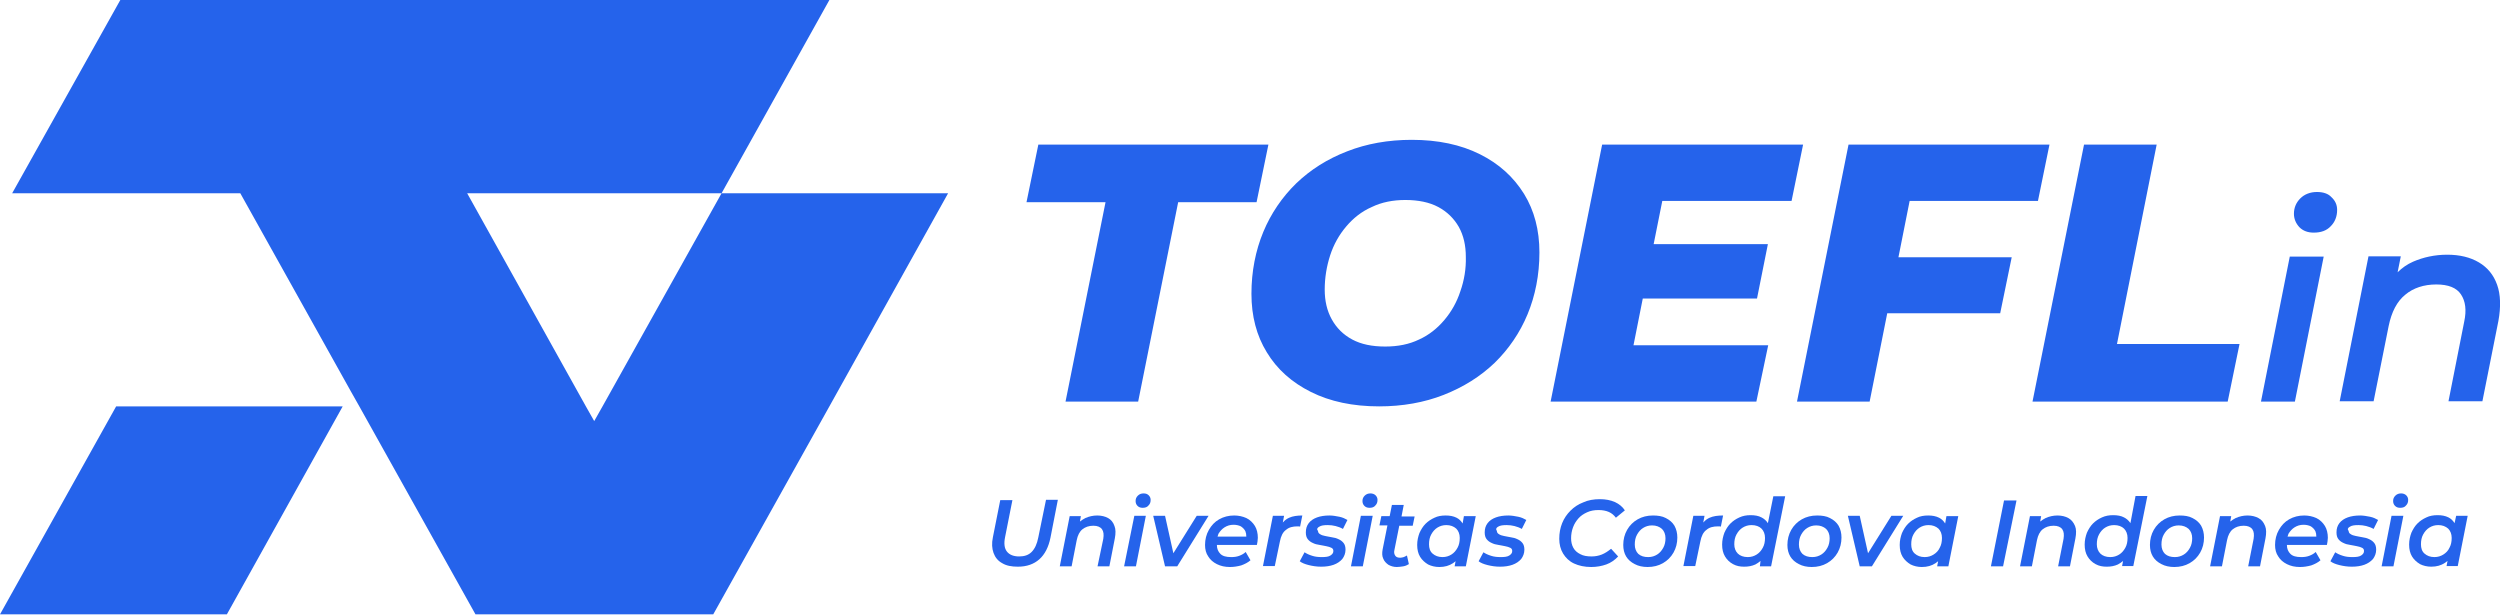
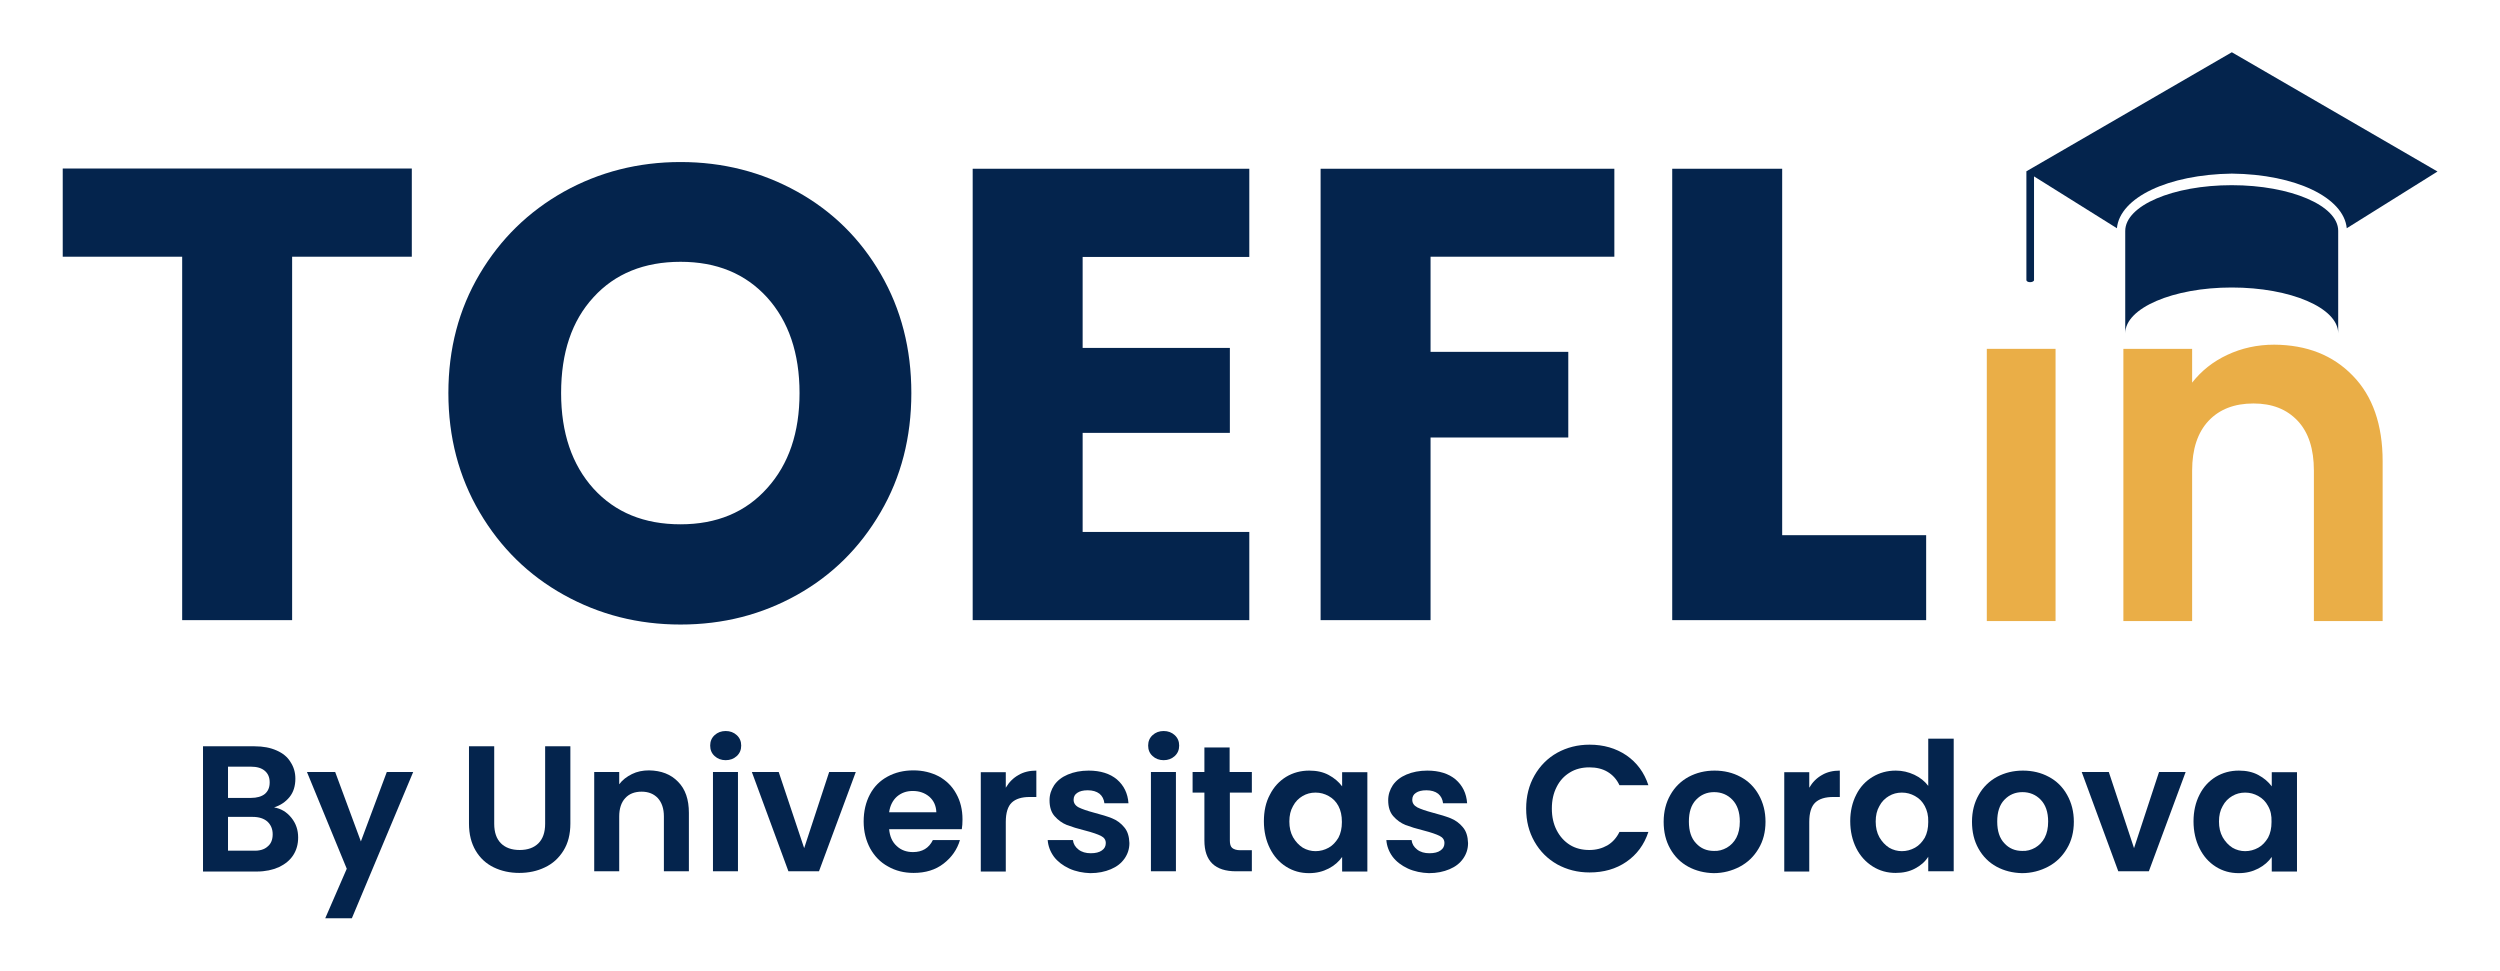
- <svg xmlns="http://www.w3.org/2000/svg" version="1.1" id="Layer_1" x="0px" y="0px" viewBox="0 0 781.3 192" style="enable-background:new 0 0 781.3 192;" xml:space="preserve">
+ <svg xmlns="http://www.w3.org/2000/svg" version="1.1" id="Layer_1" x="0px" y="0px" viewBox="0 0 1080 419.3" style="enable-background:new 0 0 1080 419.3;" xml:space="preserve">
  <style type="text/css">
- 	.st0{fill:#2563eb;}
+ 	.st0{fill:#EAAE47;}
+ 	.st1{fill:#04244D;}
</style>
  <g>
    <g>
      <g>
-         <polygon class="st0" points="396.4,45.2 324.5,45.2 320.8,63.2 345.5,63.2 333,125.5 355.7,125.5 368.2,63.2 392.7,63.2    " />
-         <path class="st0" d="M462.5,48.2c-6-3-13.1-4.5-21.3-4.5c-7.3,0-14.1,1.2-20.2,3.6c-6.2,2.4-11.4,5.7-15.9,10     c-4.4,4.3-7.9,9.4-10.3,15.2c-2.4,5.8-3.7,12.3-3.7,19.3c0,7,1.6,13.1,4.8,18.3c3.2,5.3,7.8,9.4,13.8,12.4c6,3,13.1,4.5,21.3,4.5     c7.3,0,14.1-1.2,20.2-3.6c6.1-2.4,11.4-5.7,15.9-10c4.4-4.3,7.9-9.4,10.3-15.2c2.4-5.8,3.7-12.3,3.7-19.3c0-7-1.6-13.1-4.8-18.3     C473,55.3,468.5,51.2,462.5,48.2z M456.4,91c-1.1,3.4-2.8,6.4-5,9c-2.2,2.6-4.8,4.7-7.9,6.1c-3.1,1.5-6.6,2.2-10.6,2.2     c-4.1,0-7.5-0.7-10.3-2.2c-2.8-1.5-4.9-3.6-6.4-6.3c-1.5-2.7-2.2-5.8-2.2-9.3c0-3.7,0.6-7.3,1.7-10.7c1.1-3.4,2.8-6.4,5-9     s4.8-4.7,8-6.1c3.1-1.5,6.6-2.2,10.5-2.2c4,0,7.5,0.7,10.3,2.2c2.8,1.5,4.9,3.6,6.4,6.2c1.5,2.7,2.2,5.8,2.2,9.4     C458.2,84,457.6,87.6,456.4,91z" />
-         <polygon class="st0" points="559.9,62.8 563.5,45.2 500.7,45.2 484.6,125.5 548.9,125.5 552.6,107.9 510.5,107.9 513.4,93.3      549.1,93.3 552.5,76.3 516.8,76.3 519.5,62.8    " />
-         <polygon class="st0" points="596.8,62.8 636.9,62.8 640.5,45.2 577.7,45.2 561.6,125.5 584.3,125.5 589.8,97.9 625.1,97.9      628.7,80.4 593.3,80.4    " />
-         <polygon class="st0" points="674,45.2 651.3,45.2 635.2,125.5 696.2,125.5 699.9,107.5 661.6,107.5    " />
-         <path class="st0" d="M724.1,60c-2.1,0-3.9,0.7-5.2,2c-1.3,1.3-2,2.9-2,4.8c0,1.6,0.6,3,1.7,4.2c1.2,1.2,2.7,1.7,4.5,1.7     c2.2,0,4-0.6,5.3-2c1.3-1.3,2-3,2-5.1c0-1.6-0.6-2.9-1.8-4C727.6,60.5,726,60,724.1,60z" />
-         <polygon class="st0" points="706.6,125.5 717.2,125.5 726.2,80.2 715.6,80.2    " />
-         <path class="st0" d="M780.4,89c-1.1-3.1-3-5.4-5.7-7c-2.7-1.6-6-2.4-9.9-2.4c-3.9,0-7.5,0.8-10.7,2.2c-1.8,0.8-3.4,1.9-4.8,3.3     l1-5h-10.1l-9,45.3h10.6l4.7-23.5c0.9-4.4,2.6-7.7,5.2-9.8c2.5-2.1,5.8-3.2,9.7-3.2c3.7,0,6.3,1,7.7,3.1c1.4,2.1,1.8,4.9,1,8.6     l-4.9,24.8h10.6l5-25.1C781.6,95.9,781.5,92.1,780.4,89z" />
+         <path class="st0" d="M888,150.7v117.6h-29.7V150.7H888z" />
+         <path class="st0" d="M1016.4,162.3c8.6,8.8,12.9,21.2,12.9,37v69h-29.7v-65c0-9.3-2.3-16.5-7-21.5c-4.7-5-11-7.5-19.1-7.5     c-8.2,0-14.7,2.5-19.4,7.5c-4.7,5-7.1,12.2-7.1,21.5v65h-29.7V150.7H947v14.6c4-5.1,9-9.1,15.2-12c6.2-2.9,12.9-4.4,20.3-4.4     C996.5,149,1007.8,153.4,1016.4,162.3z" />
+       </g>
+       <g>
+         <path class="st1" d="M964.2,22.6L964.2,22.6h-0.1L878,72.5l-2.6,1.5v47c0,0.5,0.7,0.9,1.6,0.9c0.9,0,1.7-0.4,1.7-0.9V76.2     l35.8,22.4c1.3-13.3,22.1-23.2,49.6-23.6h0.1c27.5,0.3,48.3,10.3,49.6,23.6l39.2-24.5L964.2,22.6z" />
+         <path class="st1" d="M964.1,80c-25.4,0-46,8.8-46,19.8V144c0-10.9,20.6-19.8,46-19.8c25.4,0,46,8.8,46,19.8V99.7     C1010.1,88.8,989.5,80,964.1,80z" />
+       </g>
+       <g>
+         <path class="st1" d="M177.9,72.8v38.1h-51.7v157H78.7v-157H27.1V72.8H177.9z" />
+         <path class="st1" d="M243.6,257c-15.3-8.5-27.4-20.4-36.4-35.7c-9-15.3-13.5-32.5-13.5-51.5c0-19.1,4.5-36.2,13.5-51.4     c9-15.2,21.1-27,36.4-35.6C258.9,74.3,275.7,70,294,70s35.1,4.3,50.4,12.8c15.3,8.5,27.3,20.4,36.1,35.6     c8.8,15.2,13.2,32.3,13.2,51.4c0,19.1-4.4,36.3-13.3,51.5c-8.9,15.3-20.9,27.2-36.1,35.7c-15.2,8.5-31.9,12.8-50.3,12.8     S258.9,265.5,243.6,257z M331.4,210.9c9.4-10.4,14-24.1,14-41.1c0-17.2-4.7-31-14-41.3c-9.4-10.3-21.8-15.4-37.4-15.4     c-15.7,0-28.3,5.1-37.6,15.3c-9.4,10.2-14,24-14,41.4c0,17.2,4.7,31,14,41.3c9.4,10.3,21.9,15.4,37.6,15.4     C309.6,226.5,322.1,221.3,331.4,210.9z" />
+         <path class="st1" d="M467.7,110.9v39.4h63.6V187h-63.6v42.8h72v38.1H420.2v-195h119.5v38.1H467.7z" />
+         <path class="st1" d="M697.4,72.8v38.1H618V152h59.5v37H618v78.9h-47.5v-195H697.4z" />
+         <path class="st1" d="M769.9,231.2h62.2v36.7H722.4v-195h47.5V231.2z" />
      </g>
    </g>
    <g>
-       <path class="st0" d="M324.5,167.9c-0.4,2.1-1.1,3.6-2.1,4.6c-1,1-2.3,1.4-3.9,1.4c-1.7,0-3-0.5-3.8-1.5c-0.8-1-1-2.5-0.6-4.5    l2.3-11.6h-3.8l-2.3,11.6c-0.4,1.9-0.3,3.5,0.2,4.9c0.5,1.4,1.4,2.5,2.7,3.2c1.3,0.8,2.9,1.1,4.9,1.1c2.8,0,5-0.8,6.7-2.3    c1.7-1.5,2.9-3.8,3.5-6.8l2.3-11.8h-3.7L324.5,167.9z" />
-       <path class="st0" d="M346.3,161.9c-0.9-0.5-2.1-0.8-3.4-0.8s-2.6,0.3-3.7,0.8c-0.6,0.3-1.2,0.7-1.7,1.1l0.3-1.7h-3.5l-3.1,15.7    h3.7l1.6-8.2c0.3-1.5,0.9-2.7,1.8-3.4c0.9-0.7,2-1.1,3.4-1.1c1.3,0,2.2,0.4,2.7,1.1c0.5,0.7,0.6,1.7,0.4,3L343,177h3.7l1.7-8.7    c0.3-1.6,0.3-2.9-0.1-3.9C347.9,163.2,347.2,162.4,346.3,161.9z" />
-       <path class="st0" d="M357.4,154.2c-0.7,0-1.3,0.2-1.8,0.7c-0.5,0.5-0.7,1-0.7,1.7c0,0.6,0.2,1.1,0.6,1.5c0.4,0.4,0.9,0.6,1.6,0.6    c0.8,0,1.4-0.2,1.8-0.7c0.5-0.5,0.7-1,0.7-1.8c0-0.5-0.2-1-0.6-1.4C358.6,154.4,358.1,154.2,357.4,154.2z" />
-       <polygon class="st0" points="351.3,177 355,177 358.1,161.2 354.5,161.2   " />
-       <polygon class="st0" points="374,161.2 366.7,172.9 364.1,161.2 360.4,161.2 364.1,177 367.9,177 377.7,161.2   " />
-       <path class="st0" d="M389.5,161.9c-1.1-0.5-2.4-0.8-3.8-0.8c-1.7,0-3.3,0.4-4.7,1.2c-1.4,0.8-2.4,1.9-3.2,3.3    c-0.8,1.4-1.2,3-1.2,4.7c0,1.4,0.3,2.6,1,3.6c0.6,1,1.5,1.8,2.7,2.4c1.2,0.6,2.5,0.9,4.1,0.9c1.2,0,2.4-0.2,3.5-0.5    c1.1-0.4,2.1-0.9,2.9-1.6l-1.5-2.6c-0.5,0.5-1.2,0.9-2,1.2c-0.8,0.3-1.6,0.4-2.5,0.4c-1.6,0-2.7-0.3-3.4-1    c-0.7-0.7-1.1-1.6-1.1-2.8h12.5c0.1-0.3,0.1-0.7,0.2-1.1c0-0.4,0.1-0.8,0.1-1.1c0-1.4-0.3-2.7-0.9-3.7S390.6,162.4,389.5,161.9z     M382.7,164.8c0.8-0.5,1.7-0.8,2.8-0.8c0.9,0,1.7,0.2,2.3,0.5c0.6,0.4,1.1,0.9,1.4,1.5c0.2,0.5,0.3,1,0.3,1.7h-9    c0.1-0.3,0.2-0.6,0.3-0.9C381.3,166,381.9,165.3,382.7,164.8z" />
-       <path class="st0" d="M406.3,164.6l0.7-3.5c-1.6,0-3,0.2-4.1,0.7c-0.7,0.3-1.4,0.8-2,1.5l0.4-2.1h-3.5l-3.1,15.7h3.7l1.6-7.7    c0.3-1.6,0.9-2.9,1.9-3.6c0.9-0.8,2.1-1.1,3.6-1.1c0.2,0,0.3,0,0.5,0C406,164.5,406.1,164.5,406.3,164.6z" />
-       <path class="st0" d="M412.3,164.6c0.6-0.4,1.5-0.5,2.7-0.5c0.8,0,1.6,0.1,2.4,0.3c0.8,0.2,1.6,0.5,2.3,0.9l1.4-2.8    c-0.7-0.4-1.5-0.8-2.5-1c-1-0.2-2.1-0.4-3.1-0.4c-1.5,0-2.8,0.2-3.9,0.6c-1.1,0.4-2,1-2.6,1.8c-0.6,0.8-0.9,1.7-0.9,2.9    c0,0.9,0.2,1.6,0.6,2.1c0.4,0.5,0.9,0.9,1.6,1.2c0.6,0.3,1.3,0.5,2.1,0.6s1.4,0.3,2.1,0.4c0.6,0.1,1.2,0.3,1.6,0.5    c0.4,0.2,0.6,0.5,0.6,1c0,0.6-0.3,1-0.9,1.4s-1.5,0.5-2.7,0.5c-1.1,0-2.1-0.1-3-0.4c-1-0.3-1.8-0.7-2.4-1.1l-1.5,2.8    c0.6,0.5,1.6,0.9,2.8,1.2c1.2,0.3,2.5,0.5,3.9,0.5c1.5,0,2.8-0.2,3.9-0.6s2-1,2.7-1.8c0.6-0.8,1-1.8,1-2.9c0-0.9-0.2-1.6-0.6-2.1    c-0.4-0.5-0.9-0.9-1.6-1.2c-0.6-0.3-1.3-0.5-2.1-0.6s-1.4-0.3-2.1-0.4c-0.6-0.1-1.2-0.3-1.6-0.6c-0.4-0.2-0.6-0.6-0.6-1    C411.4,165.4,411.7,164.9,412.3,164.6z" />
-       <polygon class="st0" points="422.2,177 425.9,177 429,161.2 425.3,161.2   " />
-       <path class="st0" d="M428.3,154.2c-0.7,0-1.3,0.2-1.8,0.7c-0.5,0.5-0.7,1-0.7,1.7c0,0.6,0.2,1.1,0.6,1.5c0.4,0.4,0.9,0.6,1.6,0.6    c0.8,0,1.4-0.2,1.8-0.7c0.5-0.5,0.7-1,0.7-1.8c0-0.5-0.2-1-0.6-1.4C429.5,154.4,428.9,154.2,428.3,154.2z" />
-       <path class="st0" d="M438.7,157.8H435l-0.7,3.5h-2.6l-0.6,2.9h2.5l-1.5,7.5c-0.2,1.1-0.2,2.1,0.2,2.9c0.3,0.8,0.9,1.4,1.6,1.9    c0.7,0.4,1.6,0.7,2.6,0.7c0.6,0,1.3-0.1,2-0.2c0.7-0.1,1.3-0.4,1.8-0.7l-0.6-2.7c-0.3,0.2-0.6,0.3-1,0.5c-0.4,0.1-0.7,0.2-1.1,0.2    c-0.8,0-1.3-0.2-1.6-0.7c-0.3-0.5-0.4-1-0.2-1.8l1.5-7.5h4.2l0.6-2.9H438L438.7,157.8z" />
-       <path class="st0" d="M457.1,163.6c-0.5-0.8-1.1-1.4-1.9-1.8c-1-0.5-2.1-0.7-3.4-0.7c-1.3,0-2.5,0.2-3.5,0.7    c-1.1,0.5-2,1.1-2.8,1.9c-0.8,0.8-1.4,1.8-1.9,2.9c-0.4,1.1-0.7,2.3-0.7,3.7c0,1.5,0.3,2.7,0.9,3.7c0.6,1,1.5,1.8,2.5,2.4    c1,0.5,2.2,0.8,3.5,0.8c1.7,0,3.1-0.4,4.3-1.2c0.3-0.2,0.5-0.4,0.8-0.6l-0.3,1.6h3.5l3.1-15.7h-3.7L457.1,163.6z M453.6,173.3    c-0.8,0.5-1.7,0.8-2.8,0.8c-1.3,0-2.3-0.4-3.1-1.1s-1.1-1.7-1.1-2.9c0-1.2,0.2-2.2,0.7-3.1c0.5-0.9,1.1-1.6,1.9-2.1    c0.8-0.5,1.7-0.8,2.8-0.8c1.3,0,2.3,0.4,3.1,1.1c0.7,0.7,1.1,1.7,1.1,2.9c0,1.2-0.2,2.2-0.7,3.1    C455,172.1,454.4,172.8,453.6,173.3z" />
-       <path class="st0" d="M468.2,164.6c0.6-0.4,1.5-0.5,2.7-0.5c0.8,0,1.6,0.1,2.4,0.3c0.8,0.2,1.6,0.5,2.3,0.9l1.4-2.8    c-0.7-0.4-1.5-0.8-2.5-1c-1-0.2-2.1-0.4-3.1-0.4c-1.5,0-2.8,0.2-3.9,0.6c-1.1,0.4-2,1-2.6,1.8c-0.6,0.8-0.9,1.7-0.9,2.9    c0,0.9,0.2,1.6,0.6,2.1c0.4,0.5,0.9,0.9,1.6,1.2c0.6,0.3,1.3,0.5,2.1,0.6s1.4,0.3,2.1,0.4c0.6,0.1,1.2,0.3,1.6,0.5    c0.4,0.2,0.6,0.5,0.6,1c0,0.6-0.3,1-0.9,1.4s-1.5,0.5-2.7,0.5c-1.1,0-2.1-0.1-3-0.4c-1-0.3-1.8-0.7-2.4-1.1l-1.5,2.8    c0.6,0.5,1.6,0.9,2.8,1.2c1.2,0.3,2.5,0.5,3.9,0.5c1.5,0,2.8-0.2,3.9-0.6s2-1,2.7-1.8c0.6-0.8,1-1.8,1-2.9c0-0.9-0.2-1.6-0.6-2.1    c-0.4-0.5-0.9-0.9-1.6-1.2c-0.6-0.3-1.3-0.5-2.1-0.6s-1.4-0.3-2.1-0.4c-0.6-0.1-1.2-0.3-1.6-0.6c-0.4-0.2-0.6-0.6-0.6-1    C467.4,165.4,467.6,164.9,468.2,164.6z" />
-       <path class="st0" d="M500.6,173.3c-1,0.4-2.1,0.6-3.2,0.6c-1.4,0-2.6-0.2-3.5-0.7c-1-0.5-1.7-1.1-2.2-2c-0.5-0.9-0.7-1.9-0.7-3    c0-1.2,0.2-2.3,0.6-3.4s1-2,1.7-2.8s1.6-1.4,2.7-1.9c1.1-0.5,2.2-0.7,3.6-0.7c1.2,0,2.3,0.2,3.2,0.6c0.9,0.4,1.6,1,2.2,1.8    l2.8-2.3c-0.7-1.1-1.8-2-3.1-2.6c-1.4-0.6-2.9-0.9-4.7-0.9c-1.9,0-3.7,0.3-5.2,1c-1.6,0.6-2.9,1.5-4,2.6s-2,2.4-2.6,3.9    c-0.6,1.5-0.9,3.1-0.9,4.9c0,1.7,0.4,3.3,1.2,4.6c0.8,1.3,1.9,2.4,3.4,3.1s3.3,1.1,5.4,1.1c1.7,0,3.3-0.3,4.7-0.8s2.7-1.4,3.7-2.5    l-2.2-2.4C502.5,172.3,501.6,172.9,500.6,173.3z" />
-       <path class="st0" d="M520.6,161.9c-1.1-0.6-2.5-0.8-4-0.8c-1.8,0-3.4,0.4-4.8,1.2c-1.4,0.8-2.5,1.9-3.3,3.3    c-0.8,1.4-1.2,3-1.2,4.7c0,1.4,0.3,2.6,0.9,3.6c0.6,1,1.5,1.8,2.7,2.4c1.1,0.6,2.5,0.9,4,0.9c1.8,0,3.4-0.4,4.8-1.2    c1.4-0.8,2.5-1.9,3.3-3.3c0.8-1.4,1.2-3,1.2-4.7c0-1.4-0.3-2.6-0.9-3.7C522.7,163.3,521.8,162.5,520.6,161.9z M519.8,171.2    c-0.5,0.9-1.1,1.6-1.9,2.1c-0.8,0.5-1.7,0.8-2.8,0.8c-1.3,0-2.3-0.3-3.1-1c-0.7-0.7-1.1-1.7-1.1-2.9c0-1.2,0.2-2.2,0.7-3.1    c0.5-0.9,1.1-1.6,1.9-2.1c0.8-0.5,1.7-0.8,2.8-0.8c1.3,0,2.3,0.4,3.1,1.1c0.7,0.7,1.1,1.7,1.1,2.9    C520.5,169.3,520.3,170.3,519.8,171.2z" />
-       <path class="st0" d="M534.3,161.8c-0.7,0.3-1.4,0.8-2,1.5l0.4-2.1h-3.5l-3.1,15.7h3.7l1.6-7.7c0.3-1.6,0.9-2.9,1.9-3.6    c0.9-0.8,2.1-1.1,3.6-1.1c0.2,0,0.3,0,0.5,0c0.1,0,0.3,0,0.4,0.1l0.7-3.5C536.8,161.1,535.4,161.3,534.3,161.8z" />
-       <path class="st0" d="M552.5,163.5c-0.5-0.8-1.2-1.4-2-1.8c-0.9-0.5-2.1-0.7-3.4-0.7c-1.3,0-2.4,0.2-3.5,0.7    c-1.1,0.5-2,1.1-2.8,1.9c-0.8,0.8-1.4,1.8-1.9,2.9c-0.4,1.1-0.7,2.3-0.7,3.7c0,1.5,0.3,2.7,0.9,3.7c0.6,1,1.4,1.8,2.5,2.4    s2.2,0.8,3.5,0.8c1.3,0,2.4-0.2,3.5-0.7c0.6-0.3,1.1-0.7,1.6-1.1L550,177h3.5l4.4-21.9h-3.7L552.5,163.5z M549,173.3    c-0.8,0.5-1.7,0.8-2.8,0.8c-1.3,0-2.4-0.4-3.1-1.1c-0.7-0.7-1.1-1.7-1.1-2.9c0-1.2,0.2-2.2,0.7-3.1c0.5-0.9,1.1-1.6,1.9-2.1    c0.8-0.5,1.7-0.8,2.8-0.8c1.3,0,2.4,0.4,3.1,1.1c0.7,0.7,1.1,1.7,1.1,2.9c0,1.2-0.2,2.2-0.7,3.1    C550.4,172.1,549.8,172.8,549,173.3z" />
-       <path class="st0" d="M571.9,161.9c-1.1-0.6-2.5-0.8-4-0.8c-1.8,0-3.4,0.4-4.8,1.2c-1.4,0.8-2.5,1.9-3.3,3.3    c-0.8,1.4-1.2,3-1.2,4.7c0,1.4,0.3,2.6,0.9,3.6c0.6,1,1.5,1.8,2.7,2.4c1.1,0.6,2.5,0.9,4,0.9c1.8,0,3.4-0.4,4.8-1.2    c1.4-0.8,2.5-1.9,3.3-3.3c0.8-1.4,1.2-3,1.2-4.7c0-1.4-0.3-2.6-0.9-3.7C574,163.3,573.1,162.5,571.9,161.9z M571.1,171.2    c-0.5,0.9-1.1,1.6-1.9,2.1c-0.8,0.5-1.7,0.8-2.8,0.8c-1.3,0-2.3-0.3-3.1-1c-0.7-0.7-1.1-1.7-1.1-2.9c0-1.2,0.2-2.2,0.7-3.1    c0.5-0.9,1.1-1.6,1.9-2.1c0.8-0.5,1.7-0.8,2.8-0.8c1.3,0,2.3,0.4,3.1,1.1c0.7,0.7,1.1,1.7,1.1,2.9    C571.8,169.3,571.6,170.3,571.1,171.2z" />
-       <polygon class="st0" points="591.1,161.2 583.8,172.9 581.2,161.2 577.5,161.2 581.2,177 585,177 594.8,161.2   " />
-       <path class="st0" d="M607.9,163.6c-0.5-0.8-1.1-1.4-1.9-1.8c-1-0.5-2.1-0.7-3.4-0.7c-1.3,0-2.5,0.2-3.5,0.7    c-1.1,0.5-2,1.1-2.8,1.9c-0.8,0.8-1.4,1.8-1.9,2.9c-0.4,1.1-0.7,2.3-0.7,3.7c0,1.5,0.3,2.7,0.9,3.7c0.6,1,1.5,1.8,2.5,2.4    c1,0.5,2.2,0.8,3.5,0.8c1.7,0,3.1-0.4,4.3-1.2c0.3-0.2,0.5-0.4,0.8-0.6l-0.3,1.6h3.5l3.1-15.7h-3.7L607.9,163.6z M604.3,173.3    c-0.8,0.5-1.7,0.8-2.8,0.8c-1.3,0-2.3-0.4-3.1-1.1s-1.1-1.7-1.1-2.9c0-1.2,0.2-2.2,0.7-3.1c0.5-0.9,1.1-1.6,1.9-2.1    c0.8-0.5,1.7-0.8,2.8-0.8c1.3,0,2.3,0.4,3.1,1.1c0.7,0.7,1.1,1.7,1.1,2.9c0,1.2-0.2,2.2-0.7,3.1    C605.8,172.1,605.1,172.8,604.3,173.3z" />
-       <polygon class="st0" points="622.2,177 626,177 630.2,156.4 626.3,156.4   " />
-       <path class="st0" d="M646.4,161.9c-0.9-0.5-2.1-0.8-3.4-0.8s-2.6,0.3-3.7,0.8c-0.6,0.3-1.2,0.7-1.7,1.1l0.3-1.7h-3.5l-3.1,15.7    h3.7l1.6-8.2c0.3-1.5,0.9-2.7,1.8-3.4c0.9-0.7,2-1.1,3.4-1.1c1.3,0,2.2,0.4,2.7,1.1c0.5,0.7,0.6,1.7,0.4,3l-1.7,8.6h3.7l1.7-8.7    c0.3-1.6,0.3-2.9-0.1-3.9C648,163.2,647.3,162.4,646.4,161.9z" />
-       <path class="st0" d="M665.8,163.5c-0.5-0.8-1.2-1.4-2-1.8c-0.9-0.5-2.1-0.7-3.4-0.7c-1.3,0-2.4,0.2-3.5,0.7    c-1.1,0.5-2,1.1-2.8,1.9c-0.8,0.8-1.4,1.8-1.9,2.9c-0.4,1.1-0.7,2.3-0.7,3.7c0,1.5,0.3,2.7,0.9,3.7c0.6,1,1.4,1.8,2.5,2.4    s2.2,0.8,3.5,0.8c1.3,0,2.4-0.2,3.5-0.7c0.6-0.3,1.1-0.7,1.6-1.1l-0.3,1.6h3.5l4.4-21.9h-3.7L665.8,163.5z M662.3,173.3    c-0.8,0.5-1.7,0.8-2.8,0.8c-1.3,0-2.4-0.4-3.1-1.1c-0.7-0.7-1.1-1.7-1.1-2.9c0-1.2,0.2-2.2,0.7-3.1c0.5-0.9,1.1-1.6,1.9-2.1    c0.8-0.5,1.7-0.8,2.8-0.8c1.3,0,2.4,0.4,3.1,1.1c0.7,0.7,1.1,1.7,1.1,2.9c0,1.2-0.2,2.2-0.7,3.1    C663.7,172.1,663.1,172.8,662.3,173.3z" />
-       <path class="st0" d="M685.2,161.9c-1.1-0.6-2.5-0.8-4-0.8c-1.8,0-3.4,0.4-4.8,1.2c-1.4,0.8-2.5,1.9-3.3,3.3    c-0.8,1.4-1.2,3-1.2,4.7c0,1.4,0.3,2.6,0.9,3.6c0.6,1,1.5,1.8,2.7,2.4c1.1,0.6,2.5,0.9,4,0.9c1.8,0,3.4-0.4,4.8-1.2    c1.4-0.8,2.5-1.9,3.3-3.3c0.8-1.4,1.2-3,1.2-4.7c0-1.4-0.3-2.6-0.9-3.7C687.3,163.3,686.4,162.5,685.2,161.9z M684.4,171.2    c-0.5,0.9-1.1,1.6-1.9,2.1c-0.8,0.5-1.7,0.8-2.8,0.8c-1.3,0-2.3-0.3-3.1-1c-0.7-0.7-1.1-1.7-1.1-2.9c0-1.2,0.2-2.2,0.7-3.1    c0.5-0.9,1.1-1.6,1.9-2.1c0.8-0.5,1.7-0.8,2.8-0.8c1.3,0,2.3,0.4,3.1,1.1c0.7,0.7,1.1,1.7,1.1,2.9    C685.1,169.3,684.9,170.3,684.4,171.2z" />
-       <path class="st0" d="M705.8,161.9c-0.9-0.5-2.1-0.8-3.4-0.8s-2.6,0.3-3.7,0.8c-0.6,0.3-1.2,0.7-1.7,1.1l0.3-1.7h-3.5l-3.1,15.7    h3.7l1.6-8.2c0.3-1.5,0.9-2.7,1.8-3.4c0.9-0.7,2-1.1,3.4-1.1c1.3,0,2.2,0.4,2.7,1.1c0.5,0.7,0.6,1.7,0.4,3l-1.7,8.6h3.7l1.7-8.7    c0.3-1.6,0.3-2.9-0.1-3.9C707.4,163.2,706.8,162.4,705.8,161.9z" />
-       <path class="st0" d="M723.9,161.9c-1.1-0.5-2.4-0.8-3.8-0.8c-1.7,0-3.3,0.4-4.7,1.2c-1.4,0.8-2.4,1.9-3.2,3.3    c-0.8,1.4-1.2,3-1.2,4.7c0,1.4,0.3,2.6,1,3.6c0.6,1,1.5,1.8,2.7,2.4c1.2,0.6,2.5,0.9,4.1,0.9c1.2,0,2.4-0.2,3.5-0.5    c1.1-0.4,2.1-0.9,2.9-1.6l-1.5-2.6c-0.5,0.5-1.2,0.9-2,1.2c-0.8,0.3-1.6,0.4-2.5,0.4c-1.6,0-2.7-0.3-3.4-1    c-0.7-0.7-1.1-1.6-1.1-2.8h12.5c0.1-0.3,0.1-0.7,0.2-1.1c0-0.4,0.1-0.8,0.1-1.1c0-1.4-0.3-2.7-0.9-3.7S725,162.4,723.9,161.9z     M717.1,164.8c0.8-0.5,1.7-0.8,2.8-0.8c0.9,0,1.7,0.2,2.3,0.5c0.6,0.4,1.1,0.9,1.4,1.5c0.2,0.5,0.3,1,0.3,1.7h-9    c0.1-0.3,0.2-0.6,0.3-0.9C715.7,166,716.3,165.3,717.1,164.8z" />
-       <path class="st0" d="M734.4,164.6c0.6-0.4,1.5-0.5,2.7-0.5c0.8,0,1.6,0.1,2.4,0.3c0.8,0.2,1.6,0.5,2.3,0.9l1.4-2.8    c-0.7-0.4-1.5-0.8-2.5-1c-1-0.2-2.1-0.4-3.1-0.4c-1.5,0-2.8,0.2-3.9,0.6c-1.1,0.4-2,1-2.6,1.8c-0.6,0.8-0.9,1.7-0.9,2.9    c0,0.9,0.2,1.6,0.6,2.1c0.4,0.5,0.9,0.9,1.6,1.2c0.6,0.3,1.3,0.5,2.1,0.6s1.4,0.3,2.1,0.4c0.6,0.1,1.2,0.3,1.6,0.5    c0.4,0.2,0.6,0.5,0.6,1c0,0.6-0.3,1-0.9,1.4s-1.5,0.5-2.7,0.5c-1.1,0-2.1-0.1-3-0.4c-1-0.3-1.8-0.7-2.4-1.1l-1.5,2.8    c0.6,0.5,1.6,0.9,2.8,1.2c1.2,0.3,2.5,0.5,3.9,0.5c1.5,0,2.8-0.2,3.9-0.6s2-1,2.7-1.8c0.6-0.8,1-1.8,1-2.9c0-0.9-0.2-1.6-0.6-2.1    c-0.4-0.5-0.9-0.9-1.6-1.2c-0.6-0.3-1.3-0.5-2.1-0.6s-1.4-0.3-2.1-0.4c-0.6-0.1-1.2-0.3-1.6-0.6c-0.4-0.2-0.6-0.6-0.6-1    C733.5,165.4,733.8,164.9,734.4,164.6z" />
-       <path class="st0" d="M750.4,154.2c-0.7,0-1.3,0.2-1.8,0.7c-0.5,0.5-0.7,1-0.7,1.7c0,0.6,0.2,1.1,0.6,1.5c0.4,0.4,0.9,0.6,1.6,0.6    c0.8,0,1.4-0.2,1.8-0.7c0.5-0.5,0.7-1,0.7-1.8c0-0.5-0.2-1-0.6-1.4C751.6,154.4,751,154.2,750.4,154.2z" />
-       <polygon class="st0" points="744.3,177 748,177 751.1,161.2 747.4,161.2   " />
-       <path class="st0" d="M767.6,161.2l-0.5,2.3c-0.5-0.8-1.1-1.4-1.9-1.8c-1-0.5-2.1-0.7-3.4-0.7c-1.3,0-2.5,0.2-3.5,0.7    c-1.1,0.5-2,1.1-2.8,1.9c-0.8,0.8-1.4,1.8-1.9,2.9c-0.4,1.1-0.7,2.3-0.7,3.7c0,1.5,0.3,2.7,0.9,3.7c0.6,1,1.5,1.8,2.5,2.4    c1,0.5,2.2,0.8,3.5,0.8c1.7,0,3.1-0.4,4.3-1.2c0.3-0.2,0.5-0.4,0.8-0.6l-0.3,1.6h3.5l3.1-15.7H767.6z M763.6,173.3    c-0.8,0.5-1.7,0.8-2.8,0.8c-1.3,0-2.3-0.4-3.1-1.1s-1.1-1.7-1.1-2.9c0-1.2,0.2-2.2,0.7-3.1c0.5-0.9,1.1-1.6,1.9-2.1    c0.8-0.5,1.7-0.8,2.8-0.8c1.3,0,2.3,0.4,3.1,1.1c0.7,0.7,1.1,1.7,1.1,2.9c0,1.2-0.2,2.2-0.7,3.1    C765.1,172.1,764.4,172.8,763.6,173.3z" />
-     </g>
-     <g>
-       <polygon class="st0" points="107.1,127 70.9,192 0,192 36.3,127   " />
-       <polygon class="st0" points="296.3,60.4 259.2,127 222.9,192 148.6,192 112.3,127 109.7,122.4 75.1,60.4 3.8,60.4 37.6,0 259.2,0     225.5,60.4 146,60.4 183.1,127 185.7,131.6 188.3,127 225.5,60.4   " />
+       <path class="st1" d="M125.9,353.3c2,2.5,2.9,5.3,2.9,8.5c0,2.9-0.7,5.4-2.1,7.6c-1.4,2.2-3.5,3.9-6.2,5.2    c-2.7,1.2-5.9,1.9-9.5,1.9H87.7v-54.1H110c3.7,0,6.8,0.6,9.5,1.8c2.7,1.2,4.7,2.8,6,5c1.4,2.1,2.1,4.5,2.1,7.2    c0,3.1-0.8,5.8-2.5,7.9c-1.7,2.1-3.9,3.6-6.7,4.5C121.4,349.3,123.9,350.8,125.9,353.3z M98.5,344.7h9.9c2.6,0,4.6-0.6,6-1.7    c1.4-1.2,2.1-2.8,2.1-5c0-2.2-0.7-3.8-2.1-5c-1.4-1.2-3.4-1.8-6-1.8h-9.9V344.7z M115.6,365.7c1.5-1.2,2.2-3,2.2-5.3    c0-2.3-0.8-4.1-2.3-5.5c-1.5-1.3-3.6-2-6.3-2H98.5v14.6h10.9C112.1,367.6,114.2,367,115.6,365.7z" />
+       <path class="st1" d="M178.5,333.5L152,396.7h-11.5l9.3-21.4l-17.2-41.8h12.2l11.1,30l11.2-30H178.5z" />
+       <path class="st1" d="M213.5,322.4v33.5c0,3.7,1,6.5,2.9,8.4c1.9,1.9,4.6,2.9,8.1,2.9c3.5,0,6.2-1,8.1-2.9s2.9-4.7,2.9-8.4v-33.5    h10.9v33.4c0,4.6-1,8.5-3,11.7c-2,3.2-4.6,5.6-8,7.2c-3.3,1.6-7,2.4-11.1,2.4c-4,0-7.7-0.8-11-2.4c-3.3-1.6-5.9-4-7.8-7.2    c-1.9-3.2-2.9-7.1-2.9-11.7v-33.4H213.5z" />
+       <path class="st1" d="M292.9,337.7c3.2,3.2,4.7,7.7,4.7,13.5v25.2h-10.8v-23.7c0-3.4-0.9-6-2.6-7.9c-1.7-1.8-4-2.8-7-2.8    c-3,0-5.4,0.9-7.1,2.8c-1.7,1.8-2.6,4.5-2.6,7.9v23.7h-10.8v-42.9h10.8v5.3c1.4-1.9,3.3-3.3,5.5-4.4c2.2-1.1,4.7-1.6,7.4-1.6    C285.7,332.9,289.8,334.5,292.9,337.7z" />
+       <path class="st1" d="M308.7,326.6c-1.3-1.2-1.9-2.7-1.9-4.5s0.6-3.3,1.9-4.5c1.3-1.2,2.9-1.8,4.8-1.8c1.9,0,3.5,0.6,4.8,1.8    c1.3,1.2,1.9,2.7,1.9,4.5s-0.6,3.3-1.9,4.5c-1.3,1.2-2.9,1.8-4.8,1.8C311.6,328.4,310,327.8,308.7,326.6z M318.8,333.5v42.9H308    v-42.9H318.8z" />
+       <path class="st1" d="M347.4,366.4l10.8-32.9h11.5l-15.9,42.9h-13.2l-15.8-42.9h11.6L347.4,366.4z" />
+       <path class="st1" d="M415.5,358.2h-31.4c0.3,3.1,1.3,5.5,3.3,7.3c1.9,1.8,4.3,2.6,7,2.6c4,0,6.9-1.7,8.6-5.2h11.7    c-1.2,4.1-3.6,7.5-7.1,10.2c-3.5,2.7-7.8,4-12.9,4c-4.1,0-7.8-0.9-11.1-2.8c-3.3-1.8-5.8-4.4-7.7-7.8c-1.8-3.4-2.8-7.2-2.8-11.6    c0-4.4,0.9-8.3,2.7-11.7c1.8-3.4,4.3-5.9,7.6-7.7c3.3-1.8,7-2.7,11.2-2.7c4.1,0,7.7,0.9,11,2.6c3.2,1.8,5.7,4.2,7.5,7.5    c1.8,3.2,2.7,6.9,2.7,11.1C415.8,355.6,415.7,357,415.5,358.2z M404.5,350.9c-0.1-2.8-1.1-5-3-6.7c-2-1.7-4.4-2.5-7.2-2.5    c-2.7,0-4.9,0.8-6.8,2.4c-1.8,1.6-3,3.9-3.4,6.8H404.5z" />
+       <path class="st1" d="M440,334.8c2.2-1.3,4.8-1.9,7.7-1.9v11.4h-2.9c-3.4,0-6,0.8-7.7,2.4c-1.7,1.6-2.6,4.4-2.6,8.4v21.4h-10.8    v-42.9h10.8v6.7C435.9,337.9,437.7,336.1,440,334.8z" />
+       <path class="st1" d="M461.9,375.2c-2.8-1.3-5-3-6.6-5.1c-1.6-2.2-2.5-4.6-2.7-7.2h10.9c0.2,1.7,1,3,2.4,4.1    c1.4,1.1,3.2,1.6,5.3,1.6c2.1,0,3.7-0.4,4.8-1.2c1.2-0.8,1.7-1.9,1.7-3.2c0-1.4-0.7-2.4-2.1-3.1c-1.4-0.7-3.7-1.5-6.8-2.3    c-3.2-0.8-5.8-1.6-7.9-2.4c-2-0.8-3.8-2.1-5.3-3.8c-1.5-1.7-2.2-4-2.2-6.9c0-2.4,0.7-4.5,2-6.5c1.4-2,3.3-3.5,5.9-4.6    c2.6-1.1,5.6-1.7,9-1.7c5.1,0,9.2,1.3,12.2,3.8c3,2.6,4.7,6,5,10.3h-10.4c-0.2-1.7-0.9-3.1-2.1-4.1c-1.3-1-3-1.5-5.1-1.5    c-2,0-3.5,0.4-4.5,1.1c-1.1,0.7-1.6,1.7-1.6,3c0,1.4,0.7,2.5,2.2,3.3c1.4,0.7,3.7,1.5,6.7,2.3c3.1,0.8,5.7,1.6,7.7,2.4    c2,0.8,3.8,2.1,5.2,3.8c1.5,1.7,2.2,4,2.3,6.9c0,2.5-0.7,4.7-2.1,6.7c-1.4,2-3.3,3.5-5.9,4.6c-2.6,1.1-5.5,1.7-8.9,1.7    C467.9,377.1,464.7,376.5,461.9,375.2z" />
+       <path class="st1" d="M497.9,326.6c-1.3-1.2-1.9-2.7-1.9-4.5s0.6-3.3,1.9-4.5c1.3-1.2,2.9-1.8,4.8-1.8s3.5,0.6,4.8,1.8    c1.3,1.2,1.9,2.7,1.9,4.5s-0.6,3.3-1.9,4.5c-1.3,1.2-2.9,1.8-4.8,1.8S499.2,327.8,497.9,326.6z M508,333.5v42.9h-10.8v-42.9H508z" />
+       <path class="st1" d="M531.3,342.4v20.8c0,1.4,0.3,2.5,1,3.1c0.7,0.6,1.9,1,3.5,1h5v9.1h-6.8c-9.1,0-13.7-4.4-13.7-13.3v-20.7h-5.1    v-8.9h5.1v-10.6h10.9v10.6h9.6v8.9H531.3z" />
+       <path class="st1" d="M548.6,343.3c1.7-3.4,4.1-5.9,7-7.7c3-1.8,6.3-2.7,10-2.7c3.2,0,6,0.6,8.4,1.9c2.4,1.3,4.3,2.9,5.8,4.9v-6.1    h10.9v42.9h-10.9v-6.3c-1.4,2-3.3,3.7-5.8,5s-5.3,2-8.5,2c-3.6,0-6.9-0.9-9.9-2.8c-3-1.9-5.3-4.5-7-7.9c-1.7-3.4-2.6-7.3-2.6-11.7    C546,350.5,546.8,346.6,548.6,343.3z M578.2,348.2c-1-1.9-2.4-3.3-4.2-4.3c-1.8-1-3.6-1.5-5.7-1.5s-3.9,0.5-5.6,1.5    c-1.7,1-3.1,2.4-4.1,4.3c-1.1,1.9-1.6,4.1-1.6,6.7c0,2.6,0.5,4.8,1.6,6.8c1.1,1.9,2.5,3.4,4.2,4.5c1.7,1,3.6,1.5,5.5,1.5    c2,0,3.9-0.5,5.7-1.5c1.8-1,3.1-2.5,4.2-4.3c1-1.9,1.5-4.1,1.5-6.8C579.7,352.3,579.2,350.1,578.2,348.2z" />
+       <path class="st1" d="M608.2,375.2c-2.8-1.3-5-3-6.6-5.1c-1.6-2.2-2.5-4.6-2.7-7.2h10.9c0.2,1.7,1,3,2.4,4.1    c1.4,1.1,3.2,1.6,5.3,1.6c2.1,0,3.7-0.4,4.8-1.2c1.2-0.8,1.7-1.9,1.7-3.2c0-1.4-0.7-2.4-2.1-3.1c-1.4-0.7-3.7-1.5-6.8-2.3    c-3.2-0.8-5.8-1.6-7.9-2.4c-2-0.8-3.8-2.1-5.3-3.8c-1.5-1.7-2.2-4-2.2-6.9c0-2.4,0.7-4.5,2-6.5c1.4-2,3.3-3.5,5.9-4.6    s5.6-1.7,9-1.7c5.1,0,9.2,1.3,12.2,3.8c3,2.6,4.7,6,5,10.3h-10.4c-0.2-1.7-0.9-3.1-2.1-4.1c-1.3-1-3-1.5-5.1-1.5    c-2,0-3.5,0.4-4.5,1.1c-1.1,0.7-1.6,1.7-1.6,3c0,1.4,0.7,2.5,2.2,3.3c1.4,0.7,3.7,1.5,6.7,2.3c3.1,0.8,5.7,1.6,7.7,2.4    c2,0.8,3.8,2.1,5.2,3.8c1.5,1.7,2.2,4,2.3,6.9c0,2.5-0.7,4.7-2.1,6.7c-1.4,2-3.3,3.5-5.9,4.6c-2.6,1.1-5.5,1.7-8.9,1.7    C614.2,377.1,611,376.5,608.2,375.2z" />
+       <path class="st1" d="M662.9,335c2.4-4.2,5.7-7.5,9.8-9.8c4.2-2.3,8.8-3.5,14-3.5c6,0,11.3,1.5,15.9,4.6c4.5,3.1,7.7,7.4,9.5,12.9    h-12.5c-1.2-2.6-3-4.5-5.2-5.8c-2.2-1.3-4.8-1.9-7.8-1.9c-3.1,0-6,0.7-8.4,2.2c-2.5,1.5-4.4,3.6-5.7,6.2c-1.4,2.7-2.1,5.8-2.1,9.4    c0,3.6,0.7,6.7,2.1,9.4c1.4,2.7,3.3,4.8,5.7,6.3c2.4,1.5,5.3,2.2,8.4,2.2c2.9,0,5.5-0.7,7.8-2c2.2-1.3,4-3.3,5.2-5.8h12.5    c-1.8,5.5-5,9.8-9.5,12.9c-4.5,3.1-9.8,4.6-15.9,4.6c-5.2,0-9.8-1.2-14-3.5c-4.2-2.4-7.4-5.6-9.8-9.8c-2.4-4.2-3.6-8.9-3.6-14.3    C659.3,344,660.5,339.2,662.9,335z" />
+       <path class="st1" d="M729.3,374.4c-3.3-1.8-5.9-4.4-7.8-7.8c-1.9-3.4-2.8-7.2-2.8-11.6s1-8.3,2.9-11.6c1.9-3.4,4.6-6,7.9-7.8    c3.4-1.8,7.1-2.7,11.2-2.7c4.1,0,7.9,0.9,11.2,2.7c3.4,1.8,6,4.4,7.9,7.8c1.9,3.4,2.9,7.2,2.9,11.6s-1,8.3-3,11.6    c-2,3.4-4.7,6-8.1,7.8c-3.4,1.8-7.2,2.8-11.3,2.8C736.3,377.1,732.6,376.2,729.3,374.4z M746,366.2c1.7-1,3.1-2.4,4.1-4.3    c1-1.9,1.5-4.2,1.5-7c0-4.1-1.1-7.2-3.2-9.4c-2.1-2.2-4.8-3.3-7.9-3.3s-5.7,1.1-7.8,3.3c-2.1,2.2-3.1,5.3-3.1,9.4s1,7.2,3.1,9.4    c2,2.2,4.6,3.3,7.7,3.3C742.4,367.7,744.2,367.2,746,366.2z" />
+       <path class="st1" d="M787.1,334.8c2.2-1.3,4.8-1.9,7.7-1.9v11.4h-2.9c-3.4,0-6,0.8-7.7,2.4c-1.7,1.6-2.6,4.4-2.6,8.4v21.4h-10.8    v-42.9h10.8v6.7C783,337.9,784.8,336.1,787.1,334.8z" />
+       <path class="st1" d="M801.9,343.3c1.7-3.4,4.1-5.9,7.1-7.7c3-1.8,6.3-2.7,10-2.7c2.8,0,5.4,0.6,8,1.8c2.5,1.2,4.5,2.8,6,4.8v-20.4    h11v57.3h-11v-6.3c-1.3,2.1-3.2,3.8-5.7,5.1c-2.4,1.3-5.2,1.9-8.4,1.9c-3.6,0-6.9-0.9-9.9-2.8c-3-1.9-5.4-4.5-7.1-7.9    c-1.7-3.4-2.6-7.3-2.6-11.7C799.3,350.5,800.2,346.6,801.9,343.3z M831.5,348.2c-1-1.9-2.4-3.3-4.2-4.3c-1.8-1-3.6-1.5-5.7-1.5    s-3.9,0.5-5.6,1.5c-1.7,1-3.1,2.4-4.1,4.3c-1.1,1.9-1.6,4.1-1.6,6.7c0,2.6,0.5,4.8,1.6,6.8c1.1,1.9,2.5,3.4,4.2,4.5    c1.7,1,3.6,1.5,5.5,1.5c2,0,3.9-0.5,5.7-1.5c1.8-1,3.1-2.5,4.2-4.3c1-1.9,1.5-4.1,1.5-6.8C833.1,352.3,832.5,350.1,831.5,348.2z" />
+       <path class="st1" d="M862.5,374.4c-3.3-1.8-5.9-4.4-7.8-7.8c-1.9-3.4-2.8-7.2-2.8-11.6s1-8.3,2.9-11.6c1.9-3.4,4.6-6,7.9-7.8    c3.4-1.8,7.1-2.7,11.2-2.7c4.1,0,7.9,0.9,11.2,2.7c3.4,1.8,6,4.4,7.9,7.8c1.9,3.4,2.9,7.2,2.9,11.6s-1,8.3-3,11.6    c-2,3.4-4.7,6-8.1,7.8c-3.4,1.8-7.2,2.8-11.3,2.8C869.5,377.1,865.8,376.2,862.5,374.4z M879.2,366.2c1.7-1,3.1-2.4,4.1-4.3    c1-1.9,1.5-4.2,1.5-7c0-4.1-1.1-7.2-3.2-9.4c-2.1-2.2-4.8-3.3-7.9-3.3c-3.1,0-5.7,1.1-7.8,3.3c-2.1,2.2-3.1,5.3-3.1,9.4    s1,7.2,3.1,9.4c2,2.2,4.6,3.3,7.7,3.3C875.6,367.7,877.4,367.2,879.2,366.2z" />
+       <path class="st1" d="M921.9,366.4l10.8-32.9h11.5l-15.9,42.9h-13.2l-15.8-42.9H911L921.9,366.4z" />
+       <path class="st1" d="M950.2,343.3c1.7-3.4,4.1-5.9,7-7.7c3-1.8,6.3-2.7,10-2.7c3.2,0,6,0.6,8.4,1.9c2.4,1.3,4.3,2.9,5.8,4.9v-6.1    h10.9v42.9h-10.9v-6.3c-1.4,2-3.3,3.7-5.8,5c-2.5,1.3-5.3,2-8.5,2c-3.6,0-6.9-0.9-9.9-2.8c-3-1.9-5.3-4.5-7-7.9    c-1.7-3.4-2.6-7.3-2.6-11.7C947.6,350.5,948.5,346.6,950.2,343.3z M979.8,348.2c-1-1.9-2.4-3.3-4.2-4.3c-1.8-1-3.6-1.5-5.7-1.5    s-3.9,0.5-5.6,1.5c-1.7,1-3.1,2.4-4.1,4.3c-1.1,1.9-1.6,4.1-1.6,6.7c0,2.6,0.5,4.8,1.6,6.8c1.1,1.9,2.5,3.4,4.2,4.5    c1.7,1,3.6,1.5,5.5,1.5c2,0,3.9-0.5,5.7-1.5c1.8-1,3.1-2.5,4.2-4.3c1-1.9,1.5-4.1,1.5-6.8C981.4,352.3,980.9,350.1,979.8,348.2z" />
    </g>
  </g>
</svg>
